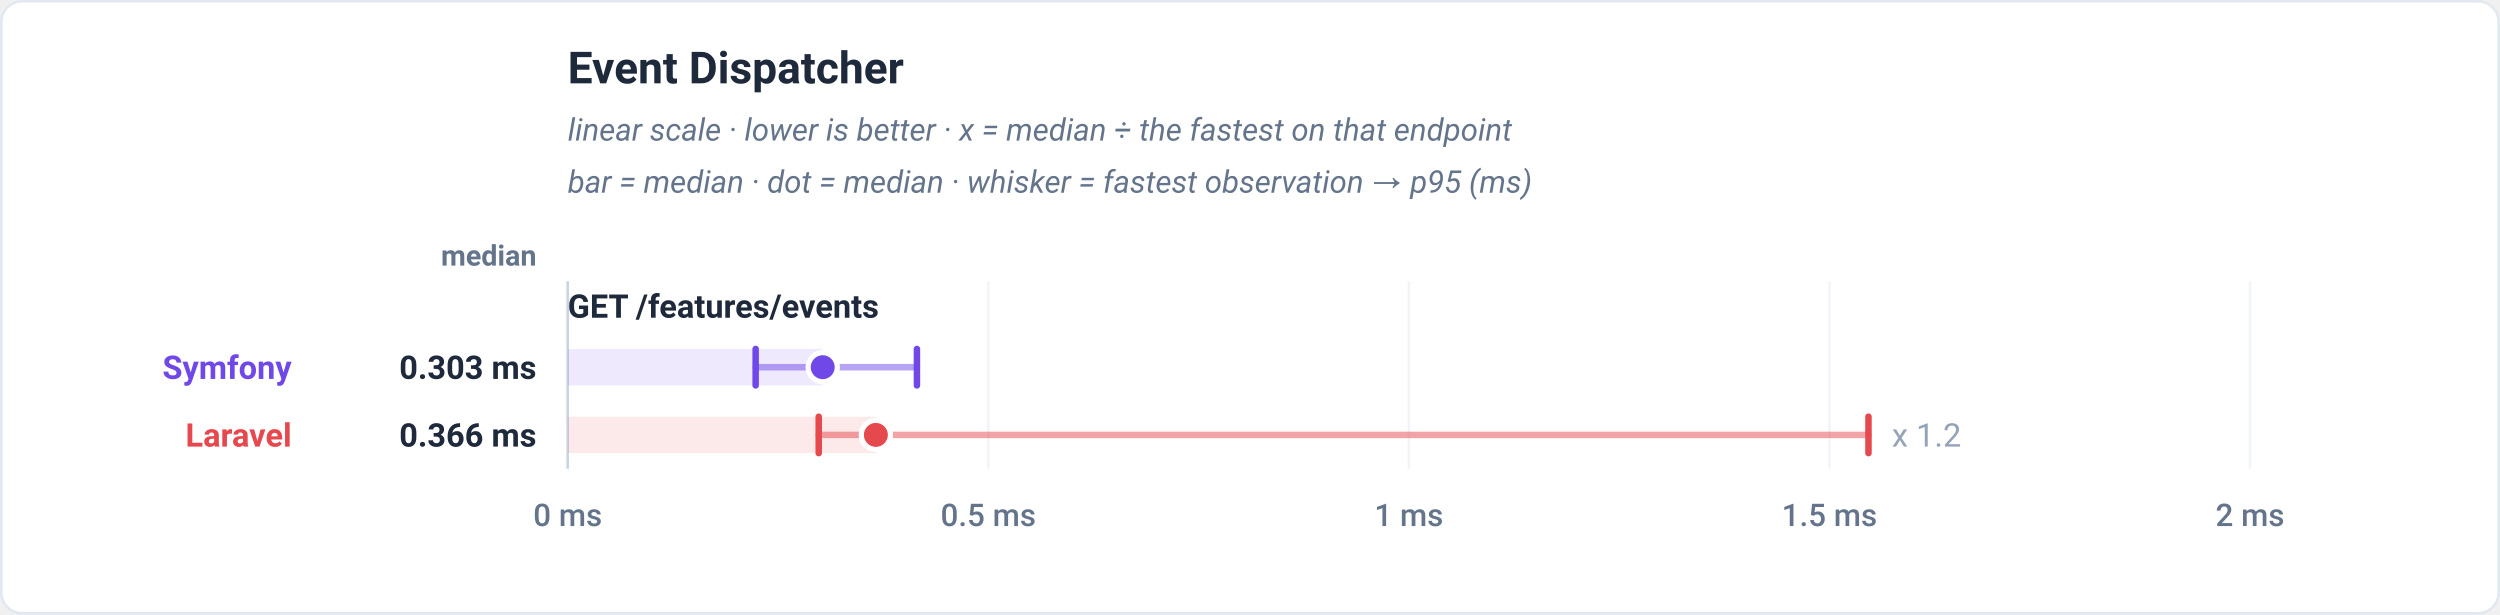
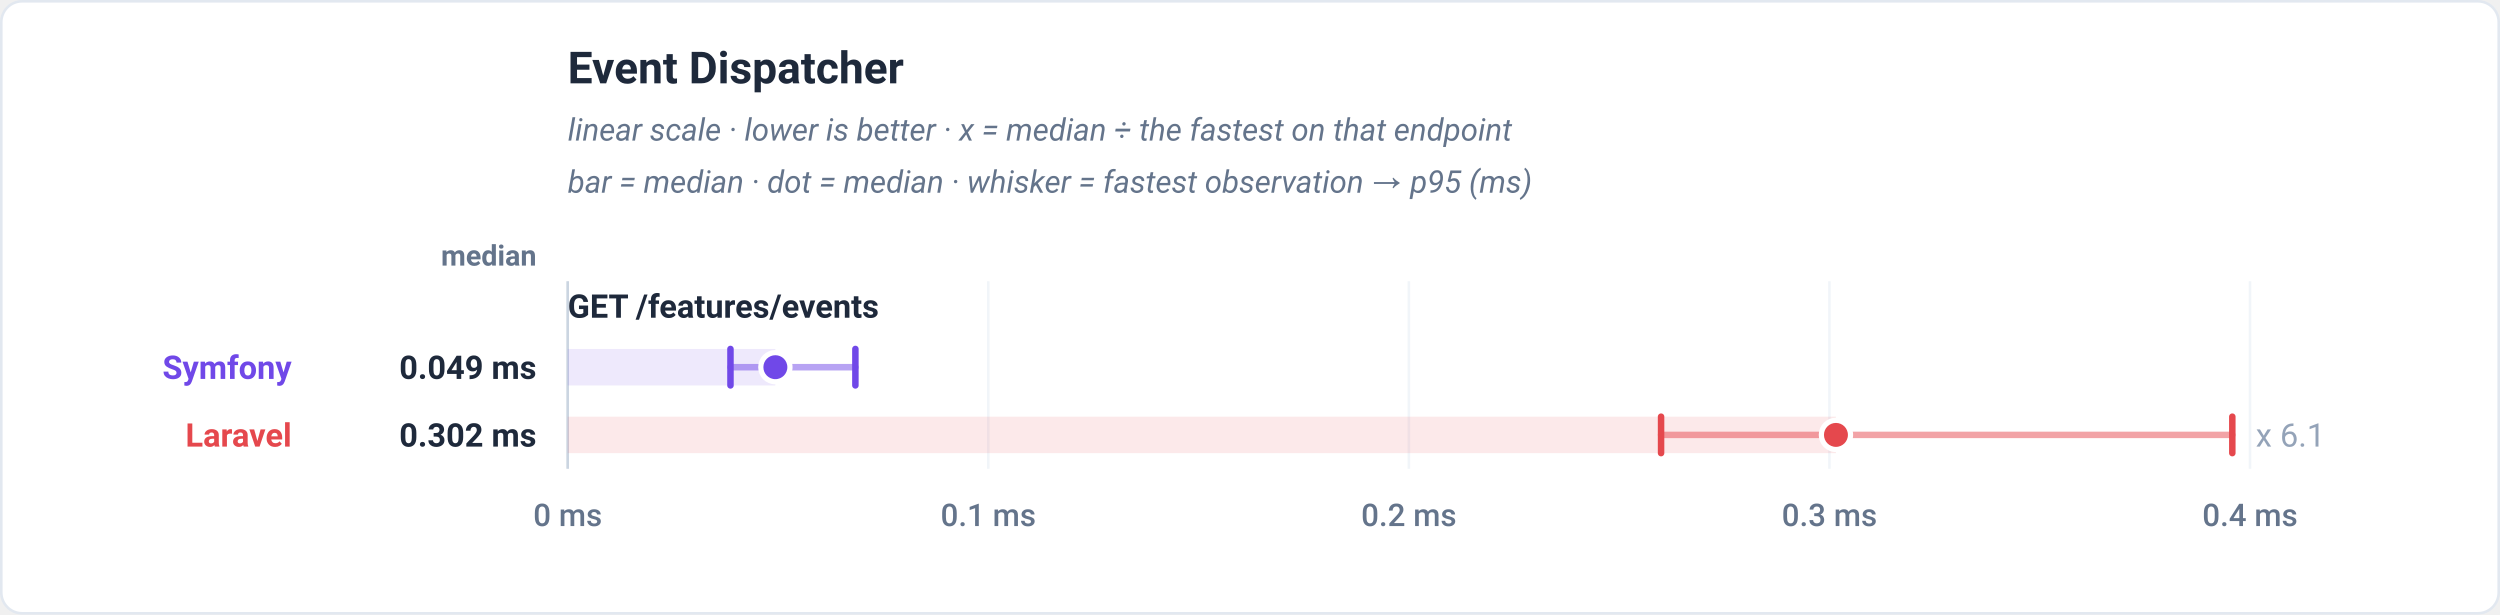
<svg xmlns="http://www.w3.org/2000/svg" viewBox="0 0 960 236" width="960" height="236" role="img" font-family="-apple-system,BlinkMacSystemFont,'Segoe UI',Roboto,Helvetica,Arial,sans-serif">
  <rect x="0.5" y="0.5" width="959" height="235" rx="8" fill="#ffffff" stroke="#e2e8f0" />
  <text x="218" y="32" font-family="-apple-system,BlinkMacSystemFont,'Segoe UI',Roboto,Helvetica,Arial,sans-serif" font-size="17" font-weight="700" fill="#1e293b" text-anchor="start">Event Dispatcher</text>
  <text x="218" y="54" font-family="-apple-system,BlinkMacSystemFont,'Segoe UI',Roboto,Helvetica,Arial,sans-serif" font-size="12" font-weight="400" fill="#64748b" text-anchor="start" font-style="italic">linear scale · lower is better · x = median ÷ the fastest on that endpoint</text>
  <text x="218" y="74" font-family="-apple-system,BlinkMacSystemFont,'Segoe UI',Roboto,Helvetica,Arial,sans-serif" font-size="12" font-weight="400" fill="#64748b" text-anchor="start" font-style="italic">bar = median · dot = median · whisker = fastest observation → p95 (ms)</text>
  <text x="206" y="102" font-family="-apple-system,BlinkMacSystemFont,'Segoe UI',Roboto,Helvetica,Arial,sans-serif" font-size="11" font-weight="600" fill="#64748b" text-anchor="end">median</text>
  <line x1="218" y1="108" x2="218" y2="180" stroke="#f1f5f9" stroke-width="1" />
  <text x="218" y="202" font-family="-apple-system,BlinkMacSystemFont,'Segoe UI',Roboto,Helvetica,Arial,sans-serif" font-size="12" font-weight="500" fill="#64748b" text-anchor="middle">0 ms</text>
  <line x1="379.5" y1="108" x2="379.5" y2="180" stroke="#f1f5f9" stroke-width="1" />
-   <text x="379.5" y="202" font-family="-apple-system,BlinkMacSystemFont,'Segoe UI',Roboto,Helvetica,Arial,sans-serif" font-size="12" font-weight="500" fill="#64748b" text-anchor="middle">0.5 ms</text>
+   <text x="379.5" y="202" font-family="-apple-system,BlinkMacSystemFont,'Segoe UI',Roboto,Helvetica,Arial,sans-serif" font-size="12" font-weight="500" fill="#64748b" text-anchor="middle">0.1 ms</text>
  <line x1="541" y1="108" x2="541" y2="180" stroke="#f1f5f9" stroke-width="1" />
-   <text x="541" y="202" font-family="-apple-system,BlinkMacSystemFont,'Segoe UI',Roboto,Helvetica,Arial,sans-serif" font-size="12" font-weight="500" fill="#64748b" text-anchor="middle">1 ms</text>
+   <text x="541" y="202" font-family="-apple-system,BlinkMacSystemFont,'Segoe UI',Roboto,Helvetica,Arial,sans-serif" font-size="12" font-weight="500" fill="#64748b" text-anchor="middle">0.2 ms</text>
  <line x1="702.5" y1="108" x2="702.5" y2="180" stroke="#f1f5f9" stroke-width="1" />
-   <text x="702.5" y="202" font-family="-apple-system,BlinkMacSystemFont,'Segoe UI',Roboto,Helvetica,Arial,sans-serif" font-size="12" font-weight="500" fill="#64748b" text-anchor="middle">1.5 ms</text>
+   <text x="702.5" y="202" font-family="-apple-system,BlinkMacSystemFont,'Segoe UI',Roboto,Helvetica,Arial,sans-serif" font-size="12" font-weight="500" fill="#64748b" text-anchor="middle">0.3 ms</text>
  <line x1="864" y1="108" x2="864" y2="180" stroke="#f1f5f9" stroke-width="1" />
-   <text x="864" y="202" font-family="-apple-system,BlinkMacSystemFont,'Segoe UI',Roboto,Helvetica,Arial,sans-serif" font-size="12" font-weight="500" fill="#64748b" text-anchor="middle">2 ms</text>
+   <text x="864" y="202" font-family="-apple-system,BlinkMacSystemFont,'Segoe UI',Roboto,Helvetica,Arial,sans-serif" font-size="12" font-weight="500" fill="#64748b" text-anchor="middle">0.4 ms</text>
  <line x1="218" y1="108" x2="218" y2="180" stroke="#cbd5e1" stroke-width="1" />
  <text x="218" y="122" font-family="-apple-system,BlinkMacSystemFont,'Segoe UI',Roboto,Helvetica,Arial,sans-serif" font-size="12.5" font-weight="700" fill="#1e293b" text-anchor="start">GET /features/events</text>
-   <rect x="218" y="134" width="97.92" height="14" fill="#7048e8" fill-opacity="0.12" />
-   <line x1="290.17" y1="141" x2="352.1" y2="141" stroke="#7048e8" stroke-width="2.5" stroke-linecap="round" opacity="0.5" />
-   <line x1="290.17" y1="134" x2="290.17" y2="148" stroke="#7048e8" stroke-width="2.5" stroke-linecap="round" />
-   <line x1="352.1" y1="134" x2="352.1" y2="148" stroke="#7048e8" stroke-width="2.5" stroke-linecap="round" />
-   <circle cx="315.92" cy="141" r="5.6" fill="#7048e8" stroke="#ffffff" stroke-width="2" />
+   <rect x="218" y="134" width="79.74" height="14" fill="#7048e8" fill-opacity="0.12" />
+   <line x1="280.5" y1="141" x2="328.47" y2="141" stroke="#7048e8" stroke-width="2.5" stroke-linecap="round" opacity="0.5" />
+   <line x1="280.5" y1="134" x2="280.5" y2="148" stroke="#7048e8" stroke-width="2.5" stroke-linecap="round" />
+   <line x1="328.47" y1="134" x2="328.47" y2="148" stroke="#7048e8" stroke-width="2.5" stroke-linecap="round" />
+   <circle cx="297.74" cy="141" r="5.6" fill="#7048e8" stroke="#ffffff" stroke-width="2" />
  <text x="112" y="145.5" font-family="-apple-system,BlinkMacSystemFont,'Segoe UI',Roboto,Helvetica,Arial,sans-serif" font-size="12.5" font-weight="700" fill="#7048e8" text-anchor="end">Symfony</text>
-   <text x="206" y="145.5" font-family="-apple-system,BlinkMacSystemFont,'Segoe UI',Roboto,Helvetica,Arial,sans-serif" font-size="12.5" font-weight="700" fill="#1e293b" text-anchor="end">0.303 ms</text>
-   <rect x="218" y="160" width="118.33" height="14" fill="#e5484d" fill-opacity="0.12" />
-   <line x1="314.39" y1="167" x2="717.49" y2="167" stroke="#e5484d" stroke-width="2.5" stroke-linecap="round" opacity="0.5" />
-   <line x1="314.39" y1="160" x2="314.39" y2="174" stroke="#e5484d" stroke-width="2.5" stroke-linecap="round" />
-   <line x1="717.49" y1="160" x2="717.49" y2="174" stroke="#e5484d" stroke-width="2.5" stroke-linecap="round" />
-   <circle cx="336.33" cy="167" r="5.6" fill="#e5484d" stroke="#ffffff" stroke-width="2" />
-   <text x="726.49" y="171.5" font-family="-apple-system,BlinkMacSystemFont,'Segoe UI',Roboto,Helvetica,Arial,sans-serif" font-size="12.5" font-weight="400" fill="#94a3b8" text-anchor="start" stroke="#ffffff" stroke-width="3" paint-order="stroke" stroke-linejoin="round">x 1.2</text>
+   <text x="206" y="145.5" font-family="-apple-system,BlinkMacSystemFont,'Segoe UI',Roboto,Helvetica,Arial,sans-serif" font-size="12.5" font-weight="700" fill="#1e293b" text-anchor="end">0.049 ms</text>
+   <rect x="218" y="160" width="487" height="14" fill="#e5484d" fill-opacity="0.12" />
+   <line x1="637.85" y1="167" x2="857.21" y2="167" stroke="#e5484d" stroke-width="2.5" stroke-linecap="round" opacity="0.5" />
+   <line x1="637.85" y1="160" x2="637.85" y2="174" stroke="#e5484d" stroke-width="2.5" stroke-linecap="round" />
+   <line x1="857.21" y1="160" x2="857.21" y2="174" stroke="#e5484d" stroke-width="2.5" stroke-linecap="round" />
+   <circle cx="705" cy="167" r="5.6" fill="#e5484d" stroke="#ffffff" stroke-width="2" />
+   <text x="866.21" y="171.5" font-family="-apple-system,BlinkMacSystemFont,'Segoe UI',Roboto,Helvetica,Arial,sans-serif" font-size="12.5" font-weight="400" fill="#94a3b8" text-anchor="start" stroke="#ffffff" stroke-width="3" paint-order="stroke" stroke-linejoin="round">x 6.1</text>
  <text x="112" y="171.5" font-family="-apple-system,BlinkMacSystemFont,'Segoe UI',Roboto,Helvetica,Arial,sans-serif" font-size="12.5" font-weight="700" fill="#e5484d" text-anchor="end">Laravel</text>
-   <text x="206" y="171.5" font-family="-apple-system,BlinkMacSystemFont,'Segoe UI',Roboto,Helvetica,Arial,sans-serif" font-size="12.5" font-weight="700" fill="#1e293b" text-anchor="end">0.366 ms</text>
+   <text x="206" y="171.5" font-family="-apple-system,BlinkMacSystemFont,'Segoe UI',Roboto,Helvetica,Arial,sans-serif" font-size="12.5" font-weight="700" fill="#1e293b" text-anchor="end">0.302 ms</text>
</svg>
